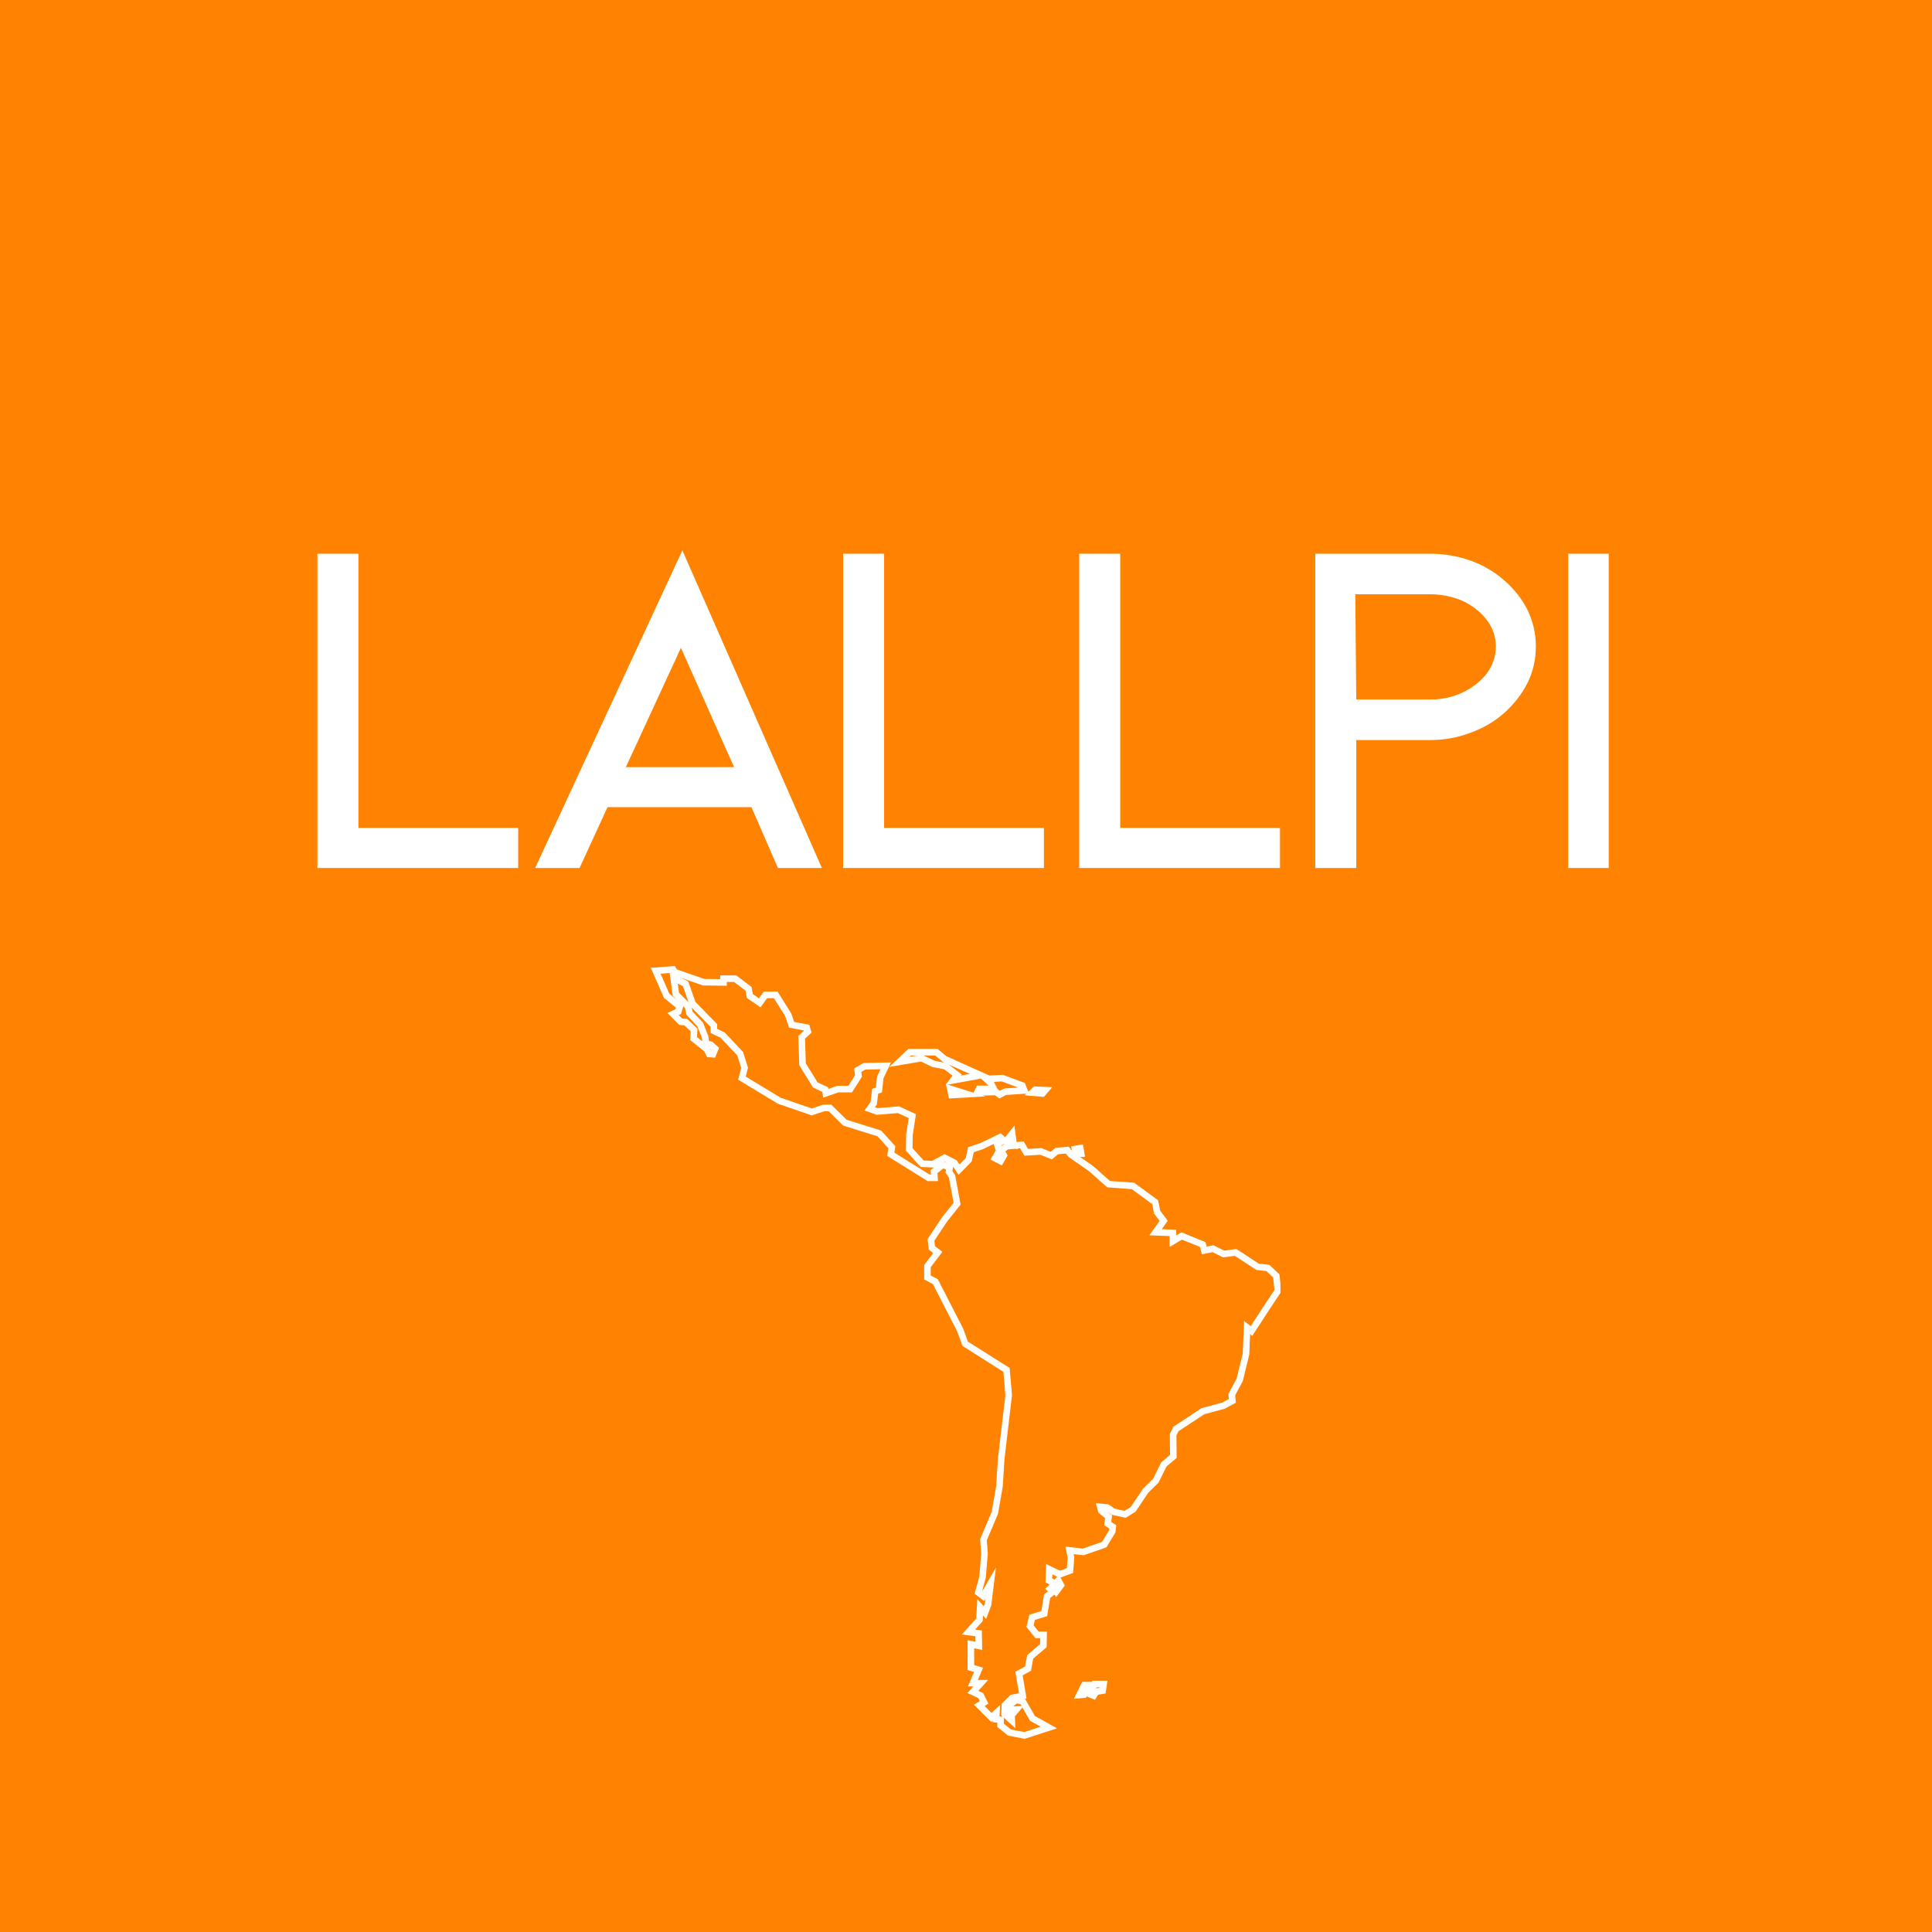
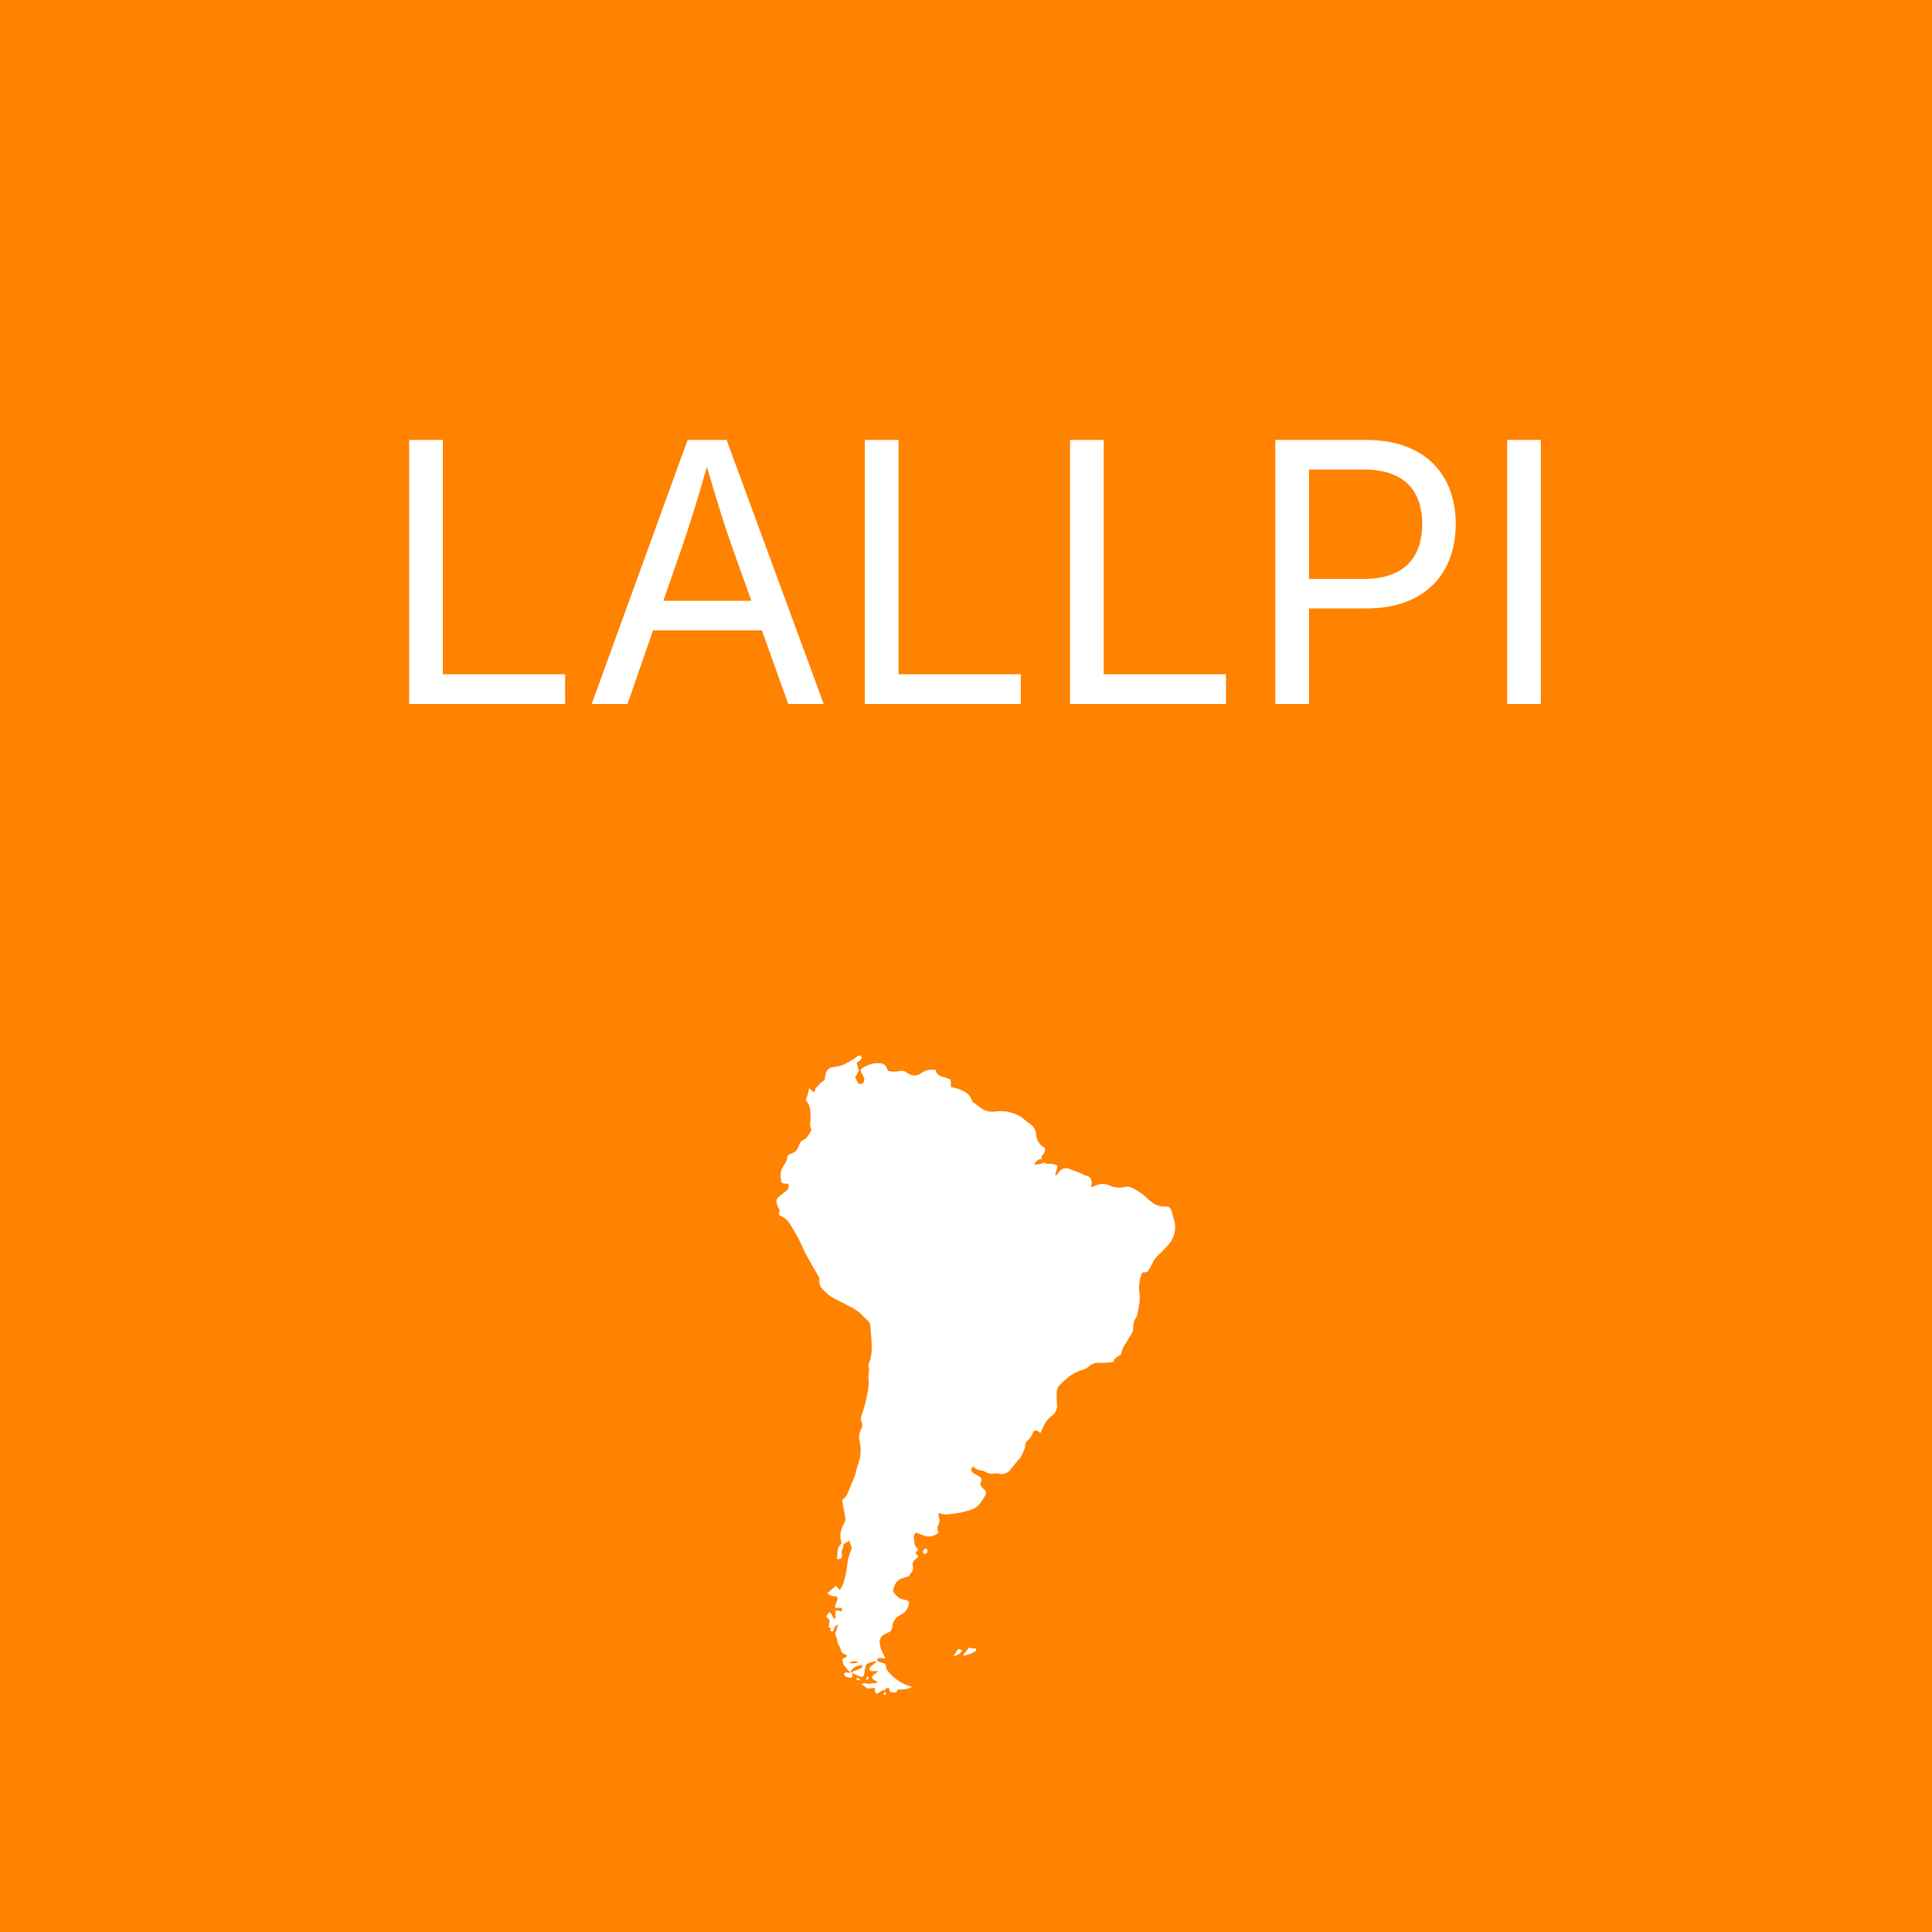
- <svg xmlns="http://www.w3.org/2000/svg" width="500" zoomAndPan="magnify" viewBox="0 0 375 375" height="500" preserveAspectRatio="xMidYMid meet" version="1.0">
+ <svg xmlns="http://www.w3.org/2000/svg" width="1320" height="1320" xml:space="preserve" overflow="hidden">
  <defs>
-     <g />
-     <clipPath id="01c761c1d5">
-       <path d="M 126.281 187.5 L 248.531 187.5 L 248.531 337.5 L 126.281 337.5 Z M 126.281 187.5 " clip-rule="nonzero" />
+     <clipPath id="clip0">
+       <rect x="471" y="502" width="1320" height="1320" />
    </clipPath>
  </defs>
-   <rect x="-37.5" width="450" fill="#ffffff" y="-37.5" height="450" fill-opacity="1" />
-   <rect x="-37.5" width="450" fill="#FF8200" y="-37.5" height="450" fill-opacity="1" />
-   <g clip-path="url(#01c761c1d5)">
-     <path fill="#ffffff" d="M 198.895 337.504 L 195.68 336.887 L 193.57 335.191 L 193.57 334.367 L 192.633 334.25 L 192.652 334.004 L 192.398 334.234 L 189.039 330.875 L 190.18 330.199 L 189.898 329.613 L 187.789 328.617 L 188.938 327.34 L 187.871 327.34 L 189.074 324.52 L 187.816 324.156 L 187.816 318.363 L 189.336 318.672 L 189.316 317.59 L 186.703 317.25 L 189.492 314.129 L 189.691 310.359 L 190.961 311.805 L 191.156 311.293 L 191.27 310.367 L 191.031 310.781 L 189.176 309.348 L 190.082 305.969 L 190.457 301.516 L 190.234 298.77 L 192.484 293.453 L 193.359 288.402 L 193.699 283.051 L 193.703 283.035 L 195.145 270.812 L 194.75 266.266 L 186.824 261.246 L 185.781 258.406 L 181.074 249.234 L 179.379 248.34 L 179.379 245.531 L 181.133 243.215 L 180.266 242.539 L 180.039 240.508 L 182.781 236.371 L 185.09 233.469 L 184.188 228.598 L 183.527 227.605 L 183.617 227.004 L 183.105 226.789 L 181.957 227.703 L 182.07 229.246 L 180.051 229.246 L 172.207 224.367 L 172.438 222.887 L 170.328 220.559 L 163.66 218.477 L 160.836 215.695 L 159.984 215.695 L 157.559 216.5 L 150.984 214.234 L 143.273 209.562 L 143.859 207.277 L 143.105 204.863 L 139.879 201.438 L 137.918 200.504 L 137.918 199.301 L 134.262 195.566 L 134.418 196.344 L 136.465 198.516 L 137.477 201.09 L 137.602 202.023 L 138.277 202.211 L 139.57 203.375 L 138.809 205.285 L 137.258 205.191 L 136.684 204.051 L 133.98 201.887 L 134.07 200.195 L 132.824 199.016 L 131.836 198.93 L 129.531 196.621 L 131.125 195.891 L 131.215 195.594 L 128.871 193.68 L 126.316 187.855 L 130.98 187.5 L 131.363 188.156 L 136.664 190.004 L 139.793 190.039 L 139.793 189.32 L 142.902 189.32 L 145.875 191.559 L 146.125 192.949 L 147.309 193.766 L 148.242 192.473 L 150.926 192.473 L 153.586 196.715 L 154.129 198.348 L 157.09 198.906 L 157.516 200.434 L 156.25 201.605 L 156.406 206.387 L 158.688 210.086 L 160.734 211.039 L 160.789 211.355 L 162.523 210.754 L 164.668 210.754 L 165.969 208.695 L 165.77 207.395 L 167.609 206.324 L 172.941 206.215 L 171.48 209.309 L 171.195 212.031 L 170.461 212.289 L 170.191 214.406 L 169.828 214.91 L 170.344 215.09 L 174.508 214.75 L 177.785 216.254 L 177.164 220.27 L 177.125 222.867 L 179.289 225.254 L 180.934 225.32 L 183.332 224.008 L 185.699 225.215 L 186.246 226.023 L 187.445 224.797 L 187.91 222.664 L 190.262 221.879 L 194.227 219.965 L 195.781 221.316 L 194.32 222.41 L 194.348 222.5 L 195.156 221.852 L 198.691 221.543 L 199.547 223.004 L 202.156 222.848 L 203.938 223.566 L 204.863 222.789 L 207.449 222.574 L 208.285 223.621 L 212.16 226.316 L 215.438 229.223 L 220.133 229.562 L 224.785 232.969 L 225.191 234.988 L 226.66 236.949 L 225.5 238.582 L 228.297 238.688 L 228.297 239.789 L 229.312 239.191 L 233.992 241.09 L 234.219 241.969 L 235.547 241.703 L 237.613 242.738 L 240 242.434 L 244.293 245.25 L 246.398 245.516 L 248.34 247.355 L 248.688 250.715 L 246.047 254.695 L 243.066 259.293 L 242.648 258.957 L 242.484 262.918 L 241.215 268.086 L 239.734 270.84 L 239.887 272.266 L 237.699 273.438 L 233.762 274.496 L 228.75 277.797 L 228.344 278.613 L 228.387 282.98 L 226.426 284.621 L 224.859 287.793 L 222.871 289.742 L 220.402 293.422 L 218.484 294.613 L 215.852 294.02 L 215.047 293.473 L 215.852 294.133 L 215.688 295.406 L 216.66 296.039 L 216.52 297.422 L 214.75 300.344 L 210.348 301.871 L 208.391 301.656 L 208.531 302.332 L 208.277 305.301 L 205.84 306.203 L 206.684 307.754 L 205 309.996 L 204.668 309.496 L 203.832 310.172 L 203.254 313.688 L 200.879 314.422 L 200.617 315.473 L 201.59 316.688 L 203.215 316.688 L 203.152 319.719 L 200.547 321.93 L 200.109 324.309 L 198.492 325.176 L 199.246 329.688 L 198.965 329.738 L 200.855 333.051 L 205.172 335.469 Z M 196.23 335.691 L 198.812 336.184 L 201.996 335.152 L 199.918 333.992 L 198.449 331.418 L 196.988 333.148 L 197.082 335.449 L 194.848 333.418 L 194.848 334.578 Z M 193.992 333.133 L 194.621 333.207 L 194.32 332.938 L 194.434 330.688 L 196.156 328.965 L 197.777 328.66 L 197.082 324.48 L 198.961 323.473 L 199.375 321.25 L 201.883 319.113 L 201.906 317.969 L 200.977 317.969 L 199.223 315.773 L 199.812 313.414 L 202.121 312.699 L 202.652 309.484 L 203.395 308.883 L 202.875 308.359 L 203.742 307.562 L 202.93 307.141 L 203.066 303.59 L 205.746 304.875 L 207.074 304.383 L 207.242 302.41 L 206.785 300.191 L 210.199 300.57 L 213.895 299.285 L 215.277 297.008 L 215.309 296.688 L 214.32 296.039 L 214.496 294.672 L 213.207 293.617 L 212.691 291.762 L 215.141 291.992 L 216.371 292.828 L 218.254 293.254 L 219.492 292.484 L 221.883 288.922 L 223.812 287.035 L 225.398 283.816 L 227.102 282.391 L 227.062 278.32 L 227.762 276.918 L 233.23 273.316 L 237.223 272.242 L 238.527 271.543 L 238.422 270.582 L 240.012 267.625 L 241.215 262.738 L 241.477 256.383 L 242.762 257.414 L 244.98 253.992 L 247.367 250.391 L 247.117 247.957 L 245.824 246.73 L 243.84 246.484 L 239.691 243.762 L 237.391 244.055 L 235.367 243.043 L 233.285 243.461 L 232.914 242.035 L 229.418 240.613 L 227.02 242.031 L 227.02 239.922 L 223.086 239.77 L 225.078 236.973 L 223.992 235.523 L 223.629 233.707 L 219.672 230.809 L 214.91 230.465 L 211.367 227.32 L 207.402 224.562 L 206.875 223.906 L 205.371 224.031 L 204.168 225.043 L 201.941 224.141 L 198.84 224.328 L 197.996 222.891 L 195.648 223.094 L 195.152 223.488 L 195.578 224.273 L 194.457 226.219 L 192.262 225.078 L 193.258 223.297 L 192.855 222.047 L 190.742 223.066 L 189.004 223.645 L 188.613 225.43 L 186.062 228.039 L 184.992 226.453 L 184.863 227.309 L 185.395 228.109 L 186.453 233.809 L 183.816 237.125 L 181.359 240.828 L 181.477 241.863 L 182.91 242.98 L 180.656 245.961 L 180.656 247.57 L 182.027 248.293 L 186.953 257.895 L 187.871 260.402 L 195.969 265.523 L 196.426 270.832 L 196.418 270.898 L 194.973 283.168 L 194.629 288.555 L 193.719 293.816 L 191.535 298.98 L 191.738 301.52 L 191.348 306.188 L 190.633 308.859 L 190.652 308.875 L 193.312 304.262 L 192.402 311.602 L 191.402 314.246 L 190.801 313.559 L 190.742 314.648 L 189.27 316.297 L 190.578 316.469 L 190.645 320.246 L 189.094 319.93 L 189.094 323.195 L 190.82 323.688 L 189.805 326.066 L 191.809 326.066 L 189.891 328.195 L 190.852 328.652 L 191.844 330.703 L 191.109 331.137 L 192.438 332.469 L 194.145 330.91 Z M 195.742 332.5 L 195.809 332.562 L 195.863 332.496 Z M 197.387 330.633 L 196.676 331.195 L 198.293 331.145 L 198.094 330.797 Z M 204.238 306.379 L 204.684 306.609 L 205.215 306.035 L 204.27 305.582 Z M 180.414 227.969 L 180.695 227.969 L 180.637 227.125 L 181.371 226.539 L 181.234 226.613 L 178.703 226.508 L 175.84 223.355 L 175.887 220.16 L 176.375 217.016 L 174.281 216.051 L 170.176 216.387 L 167.793 215.547 L 168.965 213.922 L 169.293 211.348 L 170.008 211.098 L 170.234 208.961 L 170.906 207.539 L 167.969 207.598 L 167.168 208.062 L 167.309 208.977 L 165.371 212.031 L 162.742 212.031 L 159.789 213.051 L 159.59 211.918 L 157.801 211.082 L 155.141 206.77 L 154.953 201.066 L 156.074 200.023 L 156.074 200.016 L 153.156 199.465 L 152.422 197.266 L 150.219 193.754 L 148.898 193.754 L 147.613 195.527 L 144.965 193.703 L 144.707 192.281 L 142.477 190.598 L 141.07 190.598 L 141.07 191.328 L 136.441 191.277 L 132.086 189.762 L 133.574 190.477 L 134.98 194.473 L 139.195 198.777 L 139.195 199.695 L 140.645 200.383 L 144.234 204.199 L 145.188 207.242 L 144.746 208.961 L 151.527 213.07 L 157.566 215.148 L 159.777 214.418 L 161.359 214.418 L 164.336 217.348 L 171.043 219.441 L 173.793 222.48 L 173.598 223.73 Z M 183.301 225.484 L 183.922 225.742 L 183.352 225.453 Z M 137.871 203.566 L 138.008 203.84 L 138.055 203.73 Z M 135.293 201.297 L 136.324 202.125 L 136.23 201.414 L 135.363 199.215 L 133.234 196.953 L 132.98 195.688 L 132.633 195.336 L 132.18 196.812 L 131.734 197.016 L 132.41 197.695 L 133.379 197.777 L 135.375 199.668 Z M 131.789 192.684 L 133.652 194.547 L 132.543 191.398 L 131.551 190.922 Z M 129.918 192.887 L 131.352 194.055 L 130.578 193.285 L 129.98 188.859 L 128.211 188.992 Z M 130.184 188.844 L 130.324 188.914 L 130.281 188.836 Z M 130.184 188.844 " fill-opacity="1" fill-rule="nonzero" />
-   </g>
-   <path fill="#ffffff" d="M 183.516 210.609 L 184.883 208.789 L 183.285 207.559 L 180.965 207.105 L 178.773 206.047 L 172.578 207.09 L 176.312 203.594 L 181.988 203.594 L 183.684 205.008 L 192.512 208.969 Z M 184.172 206.629 L 186.66 208.543 L 186.496 208.766 L 188.234 208.449 Z M 181.371 205.883 L 183.391 206.277 L 183 206.102 L 181.523 204.875 L 179.277 204.875 Z M 176.82 204.875 L 176.547 205.129 L 178.055 204.875 Z M 176.82 204.875 " fill-opacity="1" fill-rule="nonzero" />
-   <path fill="#ffffff" d="M 184.195 213.211 L 183.598 210.414 L 191.289 212.812 Z M 184.195 213.211 " fill-opacity="1" fill-rule="nonzero" />
-   <path fill="#ffffff" d="M 193.988 213.207 L 193.121 212.59 L 188.652 212.695 L 189.629 210.711 L 191.855 210.711 L 191.816 210.637 L 189.875 208.879 L 194.648 208.617 L 198.914 210.211 L 199.738 212.227 L 195.273 212.531 Z M 193.613 211.375 L 194.09 211.711 L 194.918 211.277 L 197.613 211.09 L 194.449 209.906 L 192.922 209.992 Z M 193.613 211.375 " fill-opacity="1" fill-rule="nonzero" />
-   <path fill="#ffffff" d="M 202.617 212.91 L 198.852 212.59 L 200.703 210.871 L 204.25 211.023 Z M 202.617 212.91 " fill-opacity="1" fill-rule="nonzero" />
-   <path fill="#ffffff" d="M 197.527 223.109 L 194.332 221.672 L 196.887 218.477 Z M 197.527 223.109 " fill-opacity="1" fill-rule="nonzero" />
-   <path fill="#ffffff" d="M 210.605 224.559 L 208.297 224.559 L 207.902 222.504 L 210.203 222.121 Z M 210.605 224.559 " fill-opacity="1" fill-rule="nonzero" />
-   <path fill="#ffffff" d="M 208.434 329.746 L 210.047 326.445 L 213.301 326.445 L 210.77 329.527 Z M 208.434 329.746 " fill-opacity="1" fill-rule="nonzero" />
-   <path fill="#ffffff" d="M 212.539 329.93 L 210.695 329.172 L 212.035 326.234 L 214.957 326.234 L 214.586 328.707 L 213.137 328.945 Z M 212.855 327.512 L 212.766 327.711 L 213.461 327.598 L 213.473 327.512 Z M 212.855 327.512 " fill-opacity="1" fill-rule="nonzero" />
-   <g fill="#ffffff" fill-opacity="1">
-     <g transform="translate(53.64413, 168.4771)">
+   <g clip-path="url(#clip0)" transform="translate(-471 -502)">
+     <rect x="471" y="502" width="1320" height="1320" fill="#FF8200" />
+     <g>
      <g>
-         <path d="M 7.969 -61 L 15.922 -61 L 15.922 -7.781 L 46.938 -7.781 L 46.938 0 L 7.969 0 Z M 7.969 -61 " />
+         <g>
+           <path d="M1272.99 1335.02C1272.57 1333.48 1272.21 1331.93 1271.75 1330.43 1270.56 1326.77 1270.05 1326.21 1266.08 1326.26 1263.06 1326.26 1260.14 1325.2 1257.83 1323.27 1256.43 1322.22 1255.11 1321.08 1253.86 1319.86 1251.39 1317.58 1248.61 1315.65 1245.61 1314.14 1243.67 1312.89 1241.3 1312.5 1239.06 1313.06 1235.58 1313.8 1231.95 1313.37 1228.75 1311.82 1226.17 1310.74 1223.29 1310.64 1220.65 1311.56L1216.58 1313.11C1216.5 1312.7 1216.5 1312.28 1216.58 1311.87 1217.1 1310.36 1216.98 1308.71 1216.27 1307.28 1215.41 1305.93 1213.9 1305.12 1212.3 1305.17 1211.83 1305.17 1211.47 1304.5 1211.01 1304.29 1208.07 1303.11 1205.13 1301.87 1202.14 1300.84 1199.36 1299.34 1195.89 1300.35 1194.35 1303.11 1193.69 1303.88 1192.98 1304.62 1192.24 1305.32 1191.95 1304.19 1192.12 1302.99 1192.7 1301.97 1193.12 1300.89 1193.32 1299.7 1193.63 1298.57 1191.96 1297.55 1190.02 1297.04 1188.06 1297.12 1186.88 1297.12 1185.59 1297.38 1184.71 1296.25 1182.44 1297.2 1180 1297.69 1177.54 1297.69 1178.35 1295.93 1179.81 1294.54 1181.62 1293.82 1181.93 1293.82 1182.49 1294.13 1182.96 1294.29 1182.36 1293.16 1182.57 1291.78 1183.47 1290.89 1184.72 1289.69 1185.24 1287.92 1184.81 1286.25 1181.33 1284.49 1179.1 1280.96 1178.99 1277.07 1178.71 1274.08 1177.08 1271.38 1174.55 1269.75 1173.09 1268.78 1171.71 1267.69 1170.43 1266.5 1168.71 1265 1166.71 1263.86 1164.55 1263.15 1160.34 1261.36 1155.72 1260.75 1151.2 1261.39 1147.16 1262.07 1143.03 1260.85 1140.01 1258.09 1138.54 1256.89 1136.99 1255.81 1135.37 1254.84 1134.64 1251.94 1132.79 1249.45 1130.21 1247.93 1127.25 1246.34 1124.04 1245.25 1120.72 1244.74 1120.72 1243.09 1120.72 1241.59 1120.41 1239.58 1118.5 1238.73 1116.51 1238.04 1114.48 1237.52 1112.26 1237.1 1110.56 1235.28 1110.31 1233.03 1106.84 1232.31 1103.23 1233.12 1100.41 1235.25 1097.45 1237.42 1093.38 1237.25 1090.61 1234.84 1089.25 1233.74 1087.46 1233.34 1085.76 1233.75 1083.2 1234.3 1080.54 1234.3 1077.98 1233.75 1077.61 1233.35 1077.31 1232.87 1077.1 1232.36 1076.54 1229.98 1074.39 1228.33 1071.94 1228.39 1067.31 1228.16 1062.76 1229.64 1059.16 1232.57 1059.16 1232.57 1059.16 1232.88 1058.85 1233.45 1059.52 1234.68 1060.34 1236.23 1061.06 1237.78 1061.71 1238.87 1061.71 1240.24 1061.06 1241.33 1060.35 1242.56 1058.77 1242.98 1057.54 1242.26 1057.51 1242.25 1057.48 1242.23 1057.45 1242.21L1055.24 1238.14 1057.82 1233.34C1057.25 1231.43 1056.73 1229.84 1056.22 1228.19 1057.24 1227.49 1058.23 1226.74 1059.16 1225.92 1059.6 1225.43 1059.79 1224.76 1059.67 1224.11 1059.41 1223.33 1058.57 1222.9 1057.78 1223.16 1057.69 1223.2 1057.59 1223.24 1057.51 1223.29 1056.47 1223.85 1055.55 1224.73 1054.52 1225.35 1052.05 1226.99 1049.47 1228.44 1046.78 1229.68 1044.46 1230.39 1042.08 1230.89 1039.67 1231.18 1037.33 1231.56 1035.48 1233.38 1035.08 1235.71 1034.82 1237.11 1034.61 1238.5 1034.35 1239.94 1033.33 1240.61 1032.35 1241.33 1031.42 1242.11 1030.38 1243.09 1029.61 1244.27 1028.53 1245.15 1027.45 1246.03 1028.53 1247.78 1026.72 1248.04 1025.8 1247.16 1024.71 1246.39 1023.78 1245.51 1023.4 1248.29 1022.62 1251 1021.46 1253.55 1023.44 1255.71 1024.56 1258.52 1024.61 1261.44 1024.84 1263.88 1024.84 1266.33 1024.61 1268.77 1024.19 1270.54 1024.52 1272.41 1025.54 1273.92 1024.48 1275.84 1023.29 1277.69 1021.98 1279.44 1021.1 1280.47 1019.56 1280.83 1018.47 1281.71 1017.91 1282.33 1017.49 1283.07 1017.24 1283.87 1015.12 1288.72 1015.17 1288.72 1010.27 1290.73 1009.83 1291.02 1009.42 1291.34 1009.04 1291.71 1008.89 1293.83 1008.16 1295.86 1006.92 1297.59 1004.74 1300.35 1003.86 1303.92 1004.5 1307.39 1004.63 1307.84 1004.63 1308.32 1004.5 1308.78 1005.74 1311.77 1008.16 1310.12 1009.66 1310.94 1010.28 1312.93 1009.42 1315.09 1007.59 1316.1 1006.05 1317.29 1004.55 1318.47 1003.11 1319.71 1001.62 1320.79 1001.08 1322.77 1001.82 1324.45 1002.18 1325.43 1002.23 1326.72 1002.9 1327.39 1004.4 1328.89 1002.9 1330.38 1003.16 1331.98 1003.78 1332.39 1004.5 1332.91 1005.27 1333.32 1007.08 1334.08 1008.64 1335.31 1009.81 1336.88 1011.98 1340.44 1014.3 1343.94 1016.26 1347.66 1018.22 1351.37 1019.76 1355.39 1021.72 1359.1 1024.25 1363.85 1027.14 1368.49 1029.77 1373.23 1030.48 1374.21 1030.89 1375.37 1030.95 1376.58 1030.51 1379.03 1031.44 1381.52 1033.38 1383.08 1035.68 1385.76 1038.48 1387.96 1041.62 1389.58 1044.82 1391.02 1047.92 1392.67 1051.01 1394.37 1053.73 1395.58 1056.26 1397.16 1058.54 1399.06 1060.06 1400.72 1061.68 1402.29 1063.38 1403.76 1064.67 1404.72 1065.48 1406.18 1065.6 1407.78 1065.86 1411.8 1066.38 1415.77 1066.53 1419.79 1066.91 1424.86 1066.17 1429.94 1064.36 1434.69 1064.36 1435 1064 1435.42 1064.36 1435.67 1065.4 1438.3 1063.95 1440.83 1064.36 1443.46 1064.74 1447.3 1064.42 1451.18 1063.44 1454.91 1062.54 1459.89 1061.21 1464.79 1059.47 1469.55 1059.04 1470.7 1059.04 1471.96 1059.47 1473.11 1060.39 1474.7 1060.39 1476.67 1059.47 1478.26 1057.86 1481.01 1057.51 1484.31 1058.49 1487.34 1059.21 1490.95 1059.21 1494.66 1058.49 1498.27 1057.66 1502.03 1055.96 1505.49 1055.44 1509.3 1055.26 1510 1055 1510.68 1054.67 1511.32 1053.59 1513.89 1052.61 1516.47 1051.47 1519.05 1050.34 1521.63 1049.51 1525.03 1046.32 1526.78 1047.04 1530.7 1047.66 1534.52 1048.48 1538.28 1048.83 1539.84 1048.56 1541.47 1047.71 1542.82 1045.09 1546.96 1044.47 1552.05 1046.01 1556.69 1042.19 1559.32 1043.84 1563.6 1042.55 1567 1045.23 1567.52 1046.32 1567 1046.32 1564.79 1046.32 1563.6 1045.6 1562.52 1046.32 1561.18 1046.84 1559.85 1047.21 1558.46 1047.4 1557.05L1048.95 1556.02 1051.22 1554.68 1053.07 1559.84C1051.46 1563.17 1050.4 1566.74 1049.93 1570.41 1049.61 1574.18 1048.9 1577.91 1047.81 1581.54 1047.34 1584.02 1046.3 1586.35 1044.77 1588.35L1042.04 1585.46 1036.16 1590.62C1037.91 1591.5 1039.05 1592.78 1041.06 1592.63 1043.07 1592.47 1043.53 1593.76 1043.02 1595.41 1042.5 1597.06 1041.21 1598.25 1041.68 1600.57L1046.16 1600.57 1046.16 1602.89 1041.83 1602.12C1041.83 1603.82 1041.83 1605.21 1041.83 1606.55 1041.83 1607.89 1041.83 1608 1040.7 1608 1039.92 1606.6 1039.2 1605.21 1038.43 1603.87 1038.43 1603.87 1037.86 1603.87 1037.6 1603.51L1035.39 1606.29 1037.81 1608.92 1037.24 1613.77C1038.27 1614.18 1039.1 1614.7 1038.22 1616.04L1038.22 1616.04C1039 1616.55 1039.82 1617.17 1040.44 1616.04 1041.06 1614.9 1040.85 1614.34 1041.21 1613.56 1041.98 1612.85 1042.8 1612.21 1043.69 1611.66L1041.62 1618.51C1042.41 1620.14 1042.95 1621.88 1043.22 1623.67 1043.22 1625.68 1044.92 1626.66 1045.23 1628.41 1045.8 1631.15 1046.68 1631.82 1049.77 1632.95 1049.77 1634.91 1047.14 1634.24 1046.52 1635.99 1046.88 1637.23 1046.88 1639.24 1047.86 1640.02 1048.84 1640.79 1050.18 1643.47 1051.99 1644.6 1053.33 1640.94 1056.47 1640.12 1060.45 1639.45 1059.88 1640.63 1059.72 1641.41 1059.31 1641.67 1058.12 1642.31 1056.88 1642.86 1055.6 1643.32 1054.67 1643.73 1053.54 1643.73 1053.17 1644.91 1054.82 1645.74 1056.42 1646.62 1058.33 1647.34 1060.24 1648.06 1061.42 1647.34 1061.53 1645.33 1061.6 1643.07 1062.16 1640.85 1063.18 1638.83 1065.42 1637.61 1067.95 1637.02 1070.5 1637.13 1070.19 1635.68 1070.5 1634.81 1072.25 1634.76 1073.41 1634.8 1074.57 1634.93 1075.71 1635.17 1075.54 1634.15 1075.17 1633.17 1074.62 1632.28 1073.31 1630.19 1072.48 1627.83 1072.2 1625.37 1071.41 1622.72 1072.68 1619.89 1075.19 1618.72 1075.95 1618.26 1076.74 1617.87 1077.56 1617.53 1079.48 1616.96 1080.76 1615.15 1080.66 1613.15 1080.98 1610.12 1082.72 1607.42 1085.35 1605.88 1086.07 1605.37 1086.9 1605 1087.67 1604.54 1089.92 1603.13 1091.46 1600.82 1091.9 1598.2 1092.3 1596.95 1091.62 1595.61 1090.37 1595.21 1090.2 1595.16 1090.02 1595.12 1089.84 1595.1 1087.18 1594.96 1084.71 1593.71 1083.03 1591.65 1080.92 1589.59 1080.86 1588.35 1082.15 1585.51 1083.01 1583.11 1084.9 1581.22 1087.31 1580.36L1092.16 1578.86C1092.47 1578.24 1092.62 1577.42 1093.08 1577.01 1094.63 1575.78 1095.25 1573.72 1094.63 1571.85 1094.3 1570.45 1094.73 1568.98 1095.77 1567.98 1096.49 1567.16 1097.36 1566.54 1098.09 1565.82 1098.81 1565.1 1098.09 1565.2 1098.09 1564.89L1096.49 1563.14 1098.34 1560.66C1097.43 1559.78 1096.66 1558.75 1096.07 1557.62 1095.63 1555.74 1095.39 1553.82 1095.35 1551.9 1095.57 1550.89 1095.98 1549.93 1096.54 1549.06L1102.73 1551.33C1106.09 1552.45 1109.8 1551.55 1112.27 1549.01 1111.22 1547.34 1111.22 1545.21 1112.27 1543.54 1113.19 1541.95 1113.19 1539.98 1112.27 1538.39 1112.27 1537.77 1112.27 1536.84 1112.27 1535.65 1114.83 1536.79 1117.68 1537.06 1120.41 1536.43 1125.5 1536 1130.51 1534.91 1135.31 1533.18 1136.8 1532.65 1138.16 1531.81 1139.28 1530.7 1140.98 1528.69 1142.49 1526.53 1143.82 1524.26 1145.21 1521.99 1145.01 1520.91 1142.79 1519.1 1141.4 1517.81 1140.26 1516.52 1141.24 1514.51 1142.22 1512.5 1141.24 1511.47 1139.75 1510.54 1138.25 1509.61 1136.91 1509.05 1135.67 1508.12 1135.02 1507.57 1134.6 1506.8 1134.49 1505.95 1134.49 1505.33 1135.26 1504.66 1135.83 1503.84 1137.29 1505.55 1139.4 1506.58 1141.66 1506.67 1142.69 1506.85 1143.67 1507.23 1144.54 1507.81 1146.27 1508.72 1148.23 1509.07 1150.16 1508.79 1151.03 1508.56 1151.93 1508.56 1152.79 1508.79 1156.09 1509.83 1159.69 1508.57 1161.61 1505.7 1163.83 1503.22 1165.63 1500.54 1168.06 1498.06 1168.55 1497.56 1168.91 1496.94 1169.09 1496.26 1169.81 1493.94 1171.51 1492.03 1171.46 1489.35 1171.55 1488.11 1172.17 1486.96 1173.16 1486.2 1174.73 1484.8 1175.94 1483.03 1176.67 1481.05 1177.75 1478.78 1179.19 1478.78 1181.82 1481.05 1182.44 1479.71 1183.06 1478.52 1183.63 1477.28 1184.77 1474.29 1186.69 1471.65 1189.2 1469.65 1191.61 1468.09 1193.11 1465.46 1193.22 1462.59 1193.22 1461.04 1192.96 1459.44 1192.96 1457.85 1192.96 1451.25 1192.29 1450.21 1198.38 1445.16 1201.51 1442.07 1205.3 1439.73 1209.46 1438.3 1211.54 1437.85 1213.47 1436.9 1215.08 1435.52 1217.03 1433.76 1219.64 1432.91 1222.25 1433.2 1225.42 1433.17 1228.59 1432.96 1231.74 1432.58 1232.2 1429.43 1235.09 1428.76 1236.89 1427.42 1237.38 1425.23 1238.18 1423.11 1239.26 1421.13 1241.07 1418.71 1242.25 1415.98 1243.96 1413.55 1244.88 1412.26 1245.33 1410.7 1245.25 1409.12 1245.09 1406.82 1245.7 1404.53 1247 1402.62 1247.61 1401.59 1248.03 1400.45 1248.24 1399.27 1248.65 1397.57 1248.7 1395.76 1249.16 1394.11 1249.77 1391.39 1249.9 1388.58 1249.52 1385.81 1248.76 1380.96 1249.41 1375.98 1251.38 1371.48 1254.78 1371.17 1254.84 1371.48 1256.23 1369 1257.02 1367.85 1257.69 1366.63 1258.24 1365.34 1259.46 1362.75 1261.22 1360.45 1263.4 1358.59 1265.41 1356.63 1267.37 1354.57 1269.27 1352.5 1273.59 1347.78 1275.01 1341.09 1272.99 1335.02ZM1051.27 1638.16C1053.85 1636.61 1053.85 1636.61 1057.66 1637.54 1055.68 1638.47 1053.44 1638.69 1051.32 1638.16Z" fill="#FFFFFF" />
+           <path d="M1070.45 1636.87C1071.54 1637.35 1072.66 1637.76 1073.8 1638.11 1075.27 1638.21 1076.41 1639.42 1076.43 1640.89 1076.43 1641.56 1076.61 1642.22 1076.95 1642.8 1081.09 1648.54 1087.11 1652.66 1093.96 1654.45 1093.96 1654.45 1093.96 1654.45 1093.96 1654.81 1090.99 1656.08 1087.75 1656.59 1084.52 1656.31L1083.24 1658.37 1079.16 1658.06 1078.44 1655.48C1076.38 1654.25 1075.81 1657.75 1073.95 1656.77L1070.45 1659.2C1068.08 1658.47 1068.7 1656.98 1068.85 1655.23L1063.69 1655.64 1059.52 1652.65C1061.63 1651.41 1063.49 1652.65 1065.29 1652.34L1070.45 1651.77C1070.45 1650.43 1069.11 1650.48 1068.44 1649.97 1066.17 1648.27 1066.17 1647.54 1068.7 1645.79 1069.31 1645.38 1069.83 1644.81 1071.07 1643.73 1069.61 1643.81 1068.14 1643.81 1066.68 1643.73 1066.03 1643.7 1065.42 1643.38 1065.03 1642.85 1064.98 1642.2 1065.19 1641.55 1065.6 1641.05 1066.21 1640.44 1066.86 1639.89 1067.56 1639.4L1070.19 1636.92Z" fill="#FFFFFF" />
+           <path d="M1129.07 1633.26C1129.69 1630.89 1132.17 1630.01 1132.68 1627.69L1135.42 1628.31C1136.19 1628.31 1137.02 1628.31 1137.89 1628.31 1137.89 1628.93 1137.89 1629.7 1137.89 1629.91 1135.23 1631.66 1132.22 1632.8 1129.07 1633.26Z" fill="#FFFFFF" />
+           <path d="M1053.12 1644.4C1053.12 1645.69 1054.21 1647.13 1052.4 1648.47 1050.85 1647.6 1048.38 1648.47 1047.55 1645.69 1048.69 1643.57 1050.96 1645.69 1052.3 1644.45L1053.23 1644.45Z" fill="#FFFFFF" />
+           <path d="M1128.4 1629.29C1127.58 1632.02 1125.1 1632.59 1122.42 1633.78 1123.25 1632.44 1123.92 1631.51 1124.43 1630.53 1125.57 1628.41 1125.57 1628.36 1128.4 1629.29Z" fill="#FFFFFF" />
+           <path d="M1104.69 1561.18C1104.69 1561.9 1104.69 1562.41 1104.32 1562.88 1103.96 1563.34 1102.67 1564.12 1102.21 1563.6 1101.84 1563.09 1101.62 1562.48 1101.59 1561.85 1101.63 1561.51 1101.8 1561.19 1102.06 1560.97 1102.52 1560.51 1103.09 1559.84 1103.55 1559.89 1104.02 1559.94 1104.38 1560.76 1104.69 1561.18Z" fill="#FFFFFF" />
+           <path d="M1064.57 1647.75 1063.69 1649.97C1062.61 1649.66 1062.82 1648.94 1063.02 1648.37 1063.23 1647.8 1063.64 1647.7 1063.95 1647.34Z" fill="#FFFFFF" />
+           <path d="M1059.16 1650.17 1056.11 1649.45C1056.11 1647.9 1057.09 1648.32 1057.76 1648.78 1058.27 1649.19 1058.71 1649.68 1059.05 1650.22Z" fill="#FFFFFF" />
+           <path d="M1075.6 1657.65C1075.97 1658.53 1076.33 1658.94 1076.33 1659.35 1076.33 1659.76 1075.66 1659.92 1075.24 1659.97 1074.83 1660.02 1074.62 1659.61 1074.62 1659.51 1074.9 1658.86 1075.23 1658.24 1075.6 1657.65Z" fill="#FFFFFF" />
+         </g>
      </g>
    </g>
-   </g>
-   <g fill="#ffffff" fill-opacity="1">
-     <g transform="translate(99.46461, 168.4771)">
-       <g>
-         <path d="M 46.391 -11.812 L 18.453 -11.812 L 13.031 0 L 4.406 0 L 32.984 -61.656 L 60.062 0 L 51.531 0 Z M 43.016 -19.578 L 32.703 -42.734 L 22.016 -19.578 Z M 43.016 -19.578 " />
-       </g>
-     </g>
-   </g>
-   <g fill="#ffffff" fill-opacity="1">
-     <g transform="translate(155.6861, 168.4771)">
-       <g>
-         <path d="M 7.969 -61 L 15.922 -61 L 15.922 -7.781 L 46.938 -7.781 L 46.938 0 L 7.969 0 Z M 7.969 -61 " />
-       </g>
-     </g>
-   </g>
-   <g fill="#ffffff" fill-opacity="1">
-     <g transform="translate(201.5066, 168.4771)">
-       <g>
-         <path d="M 7.969 -61 L 15.922 -61 L 15.922 -7.781 L 46.938 -7.781 L 46.938 0 L 7.969 0 Z M 7.969 -61 " />
-       </g>
-     </g>
-   </g>
-   <g fill="#ffffff" fill-opacity="1">
-     <g transform="translate(247.3271, 168.4771)">
-       <g>
-         <path d="M 7.969 0 L 7.969 -61 L 30.266 -61 C 32.953 -61 35.547 -60.562 38.047 -59.688 C 40.484 -58.812 42.641 -57.562 44.516 -55.938 C 46.504 -54.25 48.062 -52.281 49.188 -50.031 C 50.25 -47.789 50.781 -45.453 50.781 -43.016 C 50.781 -40.516 50.25 -38.172 49.188 -35.984 C 48.062 -33.734 46.504 -31.734 44.516 -29.984 C 42.641 -28.359 40.484 -27.109 38.047 -26.234 C 35.547 -25.297 32.953 -24.828 30.266 -24.828 L 15.922 -24.828 L 15.922 0 Z M 15.922 -32.703 L 30.266 -32.703 C 32.578 -32.703 34.703 -33.172 36.641 -34.109 C 38.578 -35.047 40.141 -36.297 41.328 -37.859 C 42.453 -39.422 43.016 -41.141 43.016 -43.016 C 43.016 -44.828 42.453 -46.508 41.328 -48.062 C 40.141 -49.625 38.578 -50.875 36.641 -51.812 C 34.641 -52.688 32.516 -53.125 30.266 -53.125 L 15.734 -53.125 Z M 15.922 -32.703 " />
-       </g>
-     </g>
-   </g>
-   <g fill="#ffffff" fill-opacity="1">
-     <g transform="translate(295.3028, 168.4771)">
-       <g>
-         <path d="M 9.094 -61 L 16.953 -61 L 16.953 0 L 9.094 0 Z M 9.094 -61 " />
-       </g>
-     </g>
+     <text fill="#FFFFFF" font-family="Inter,Inter_MSFontService,sans-serif" font-weight="400" font-size="248" transform="matrix(1 0 0 1 728.75 983)">LALLPI</text>
+     <text fill="#FFFFFF" font-family="Inter,Inter_MSFontService,sans-serif" font-weight="400" font-size="248" transform="matrix(1 0 0 1 1543.44 983)"> </text>
  </g>
</svg>
